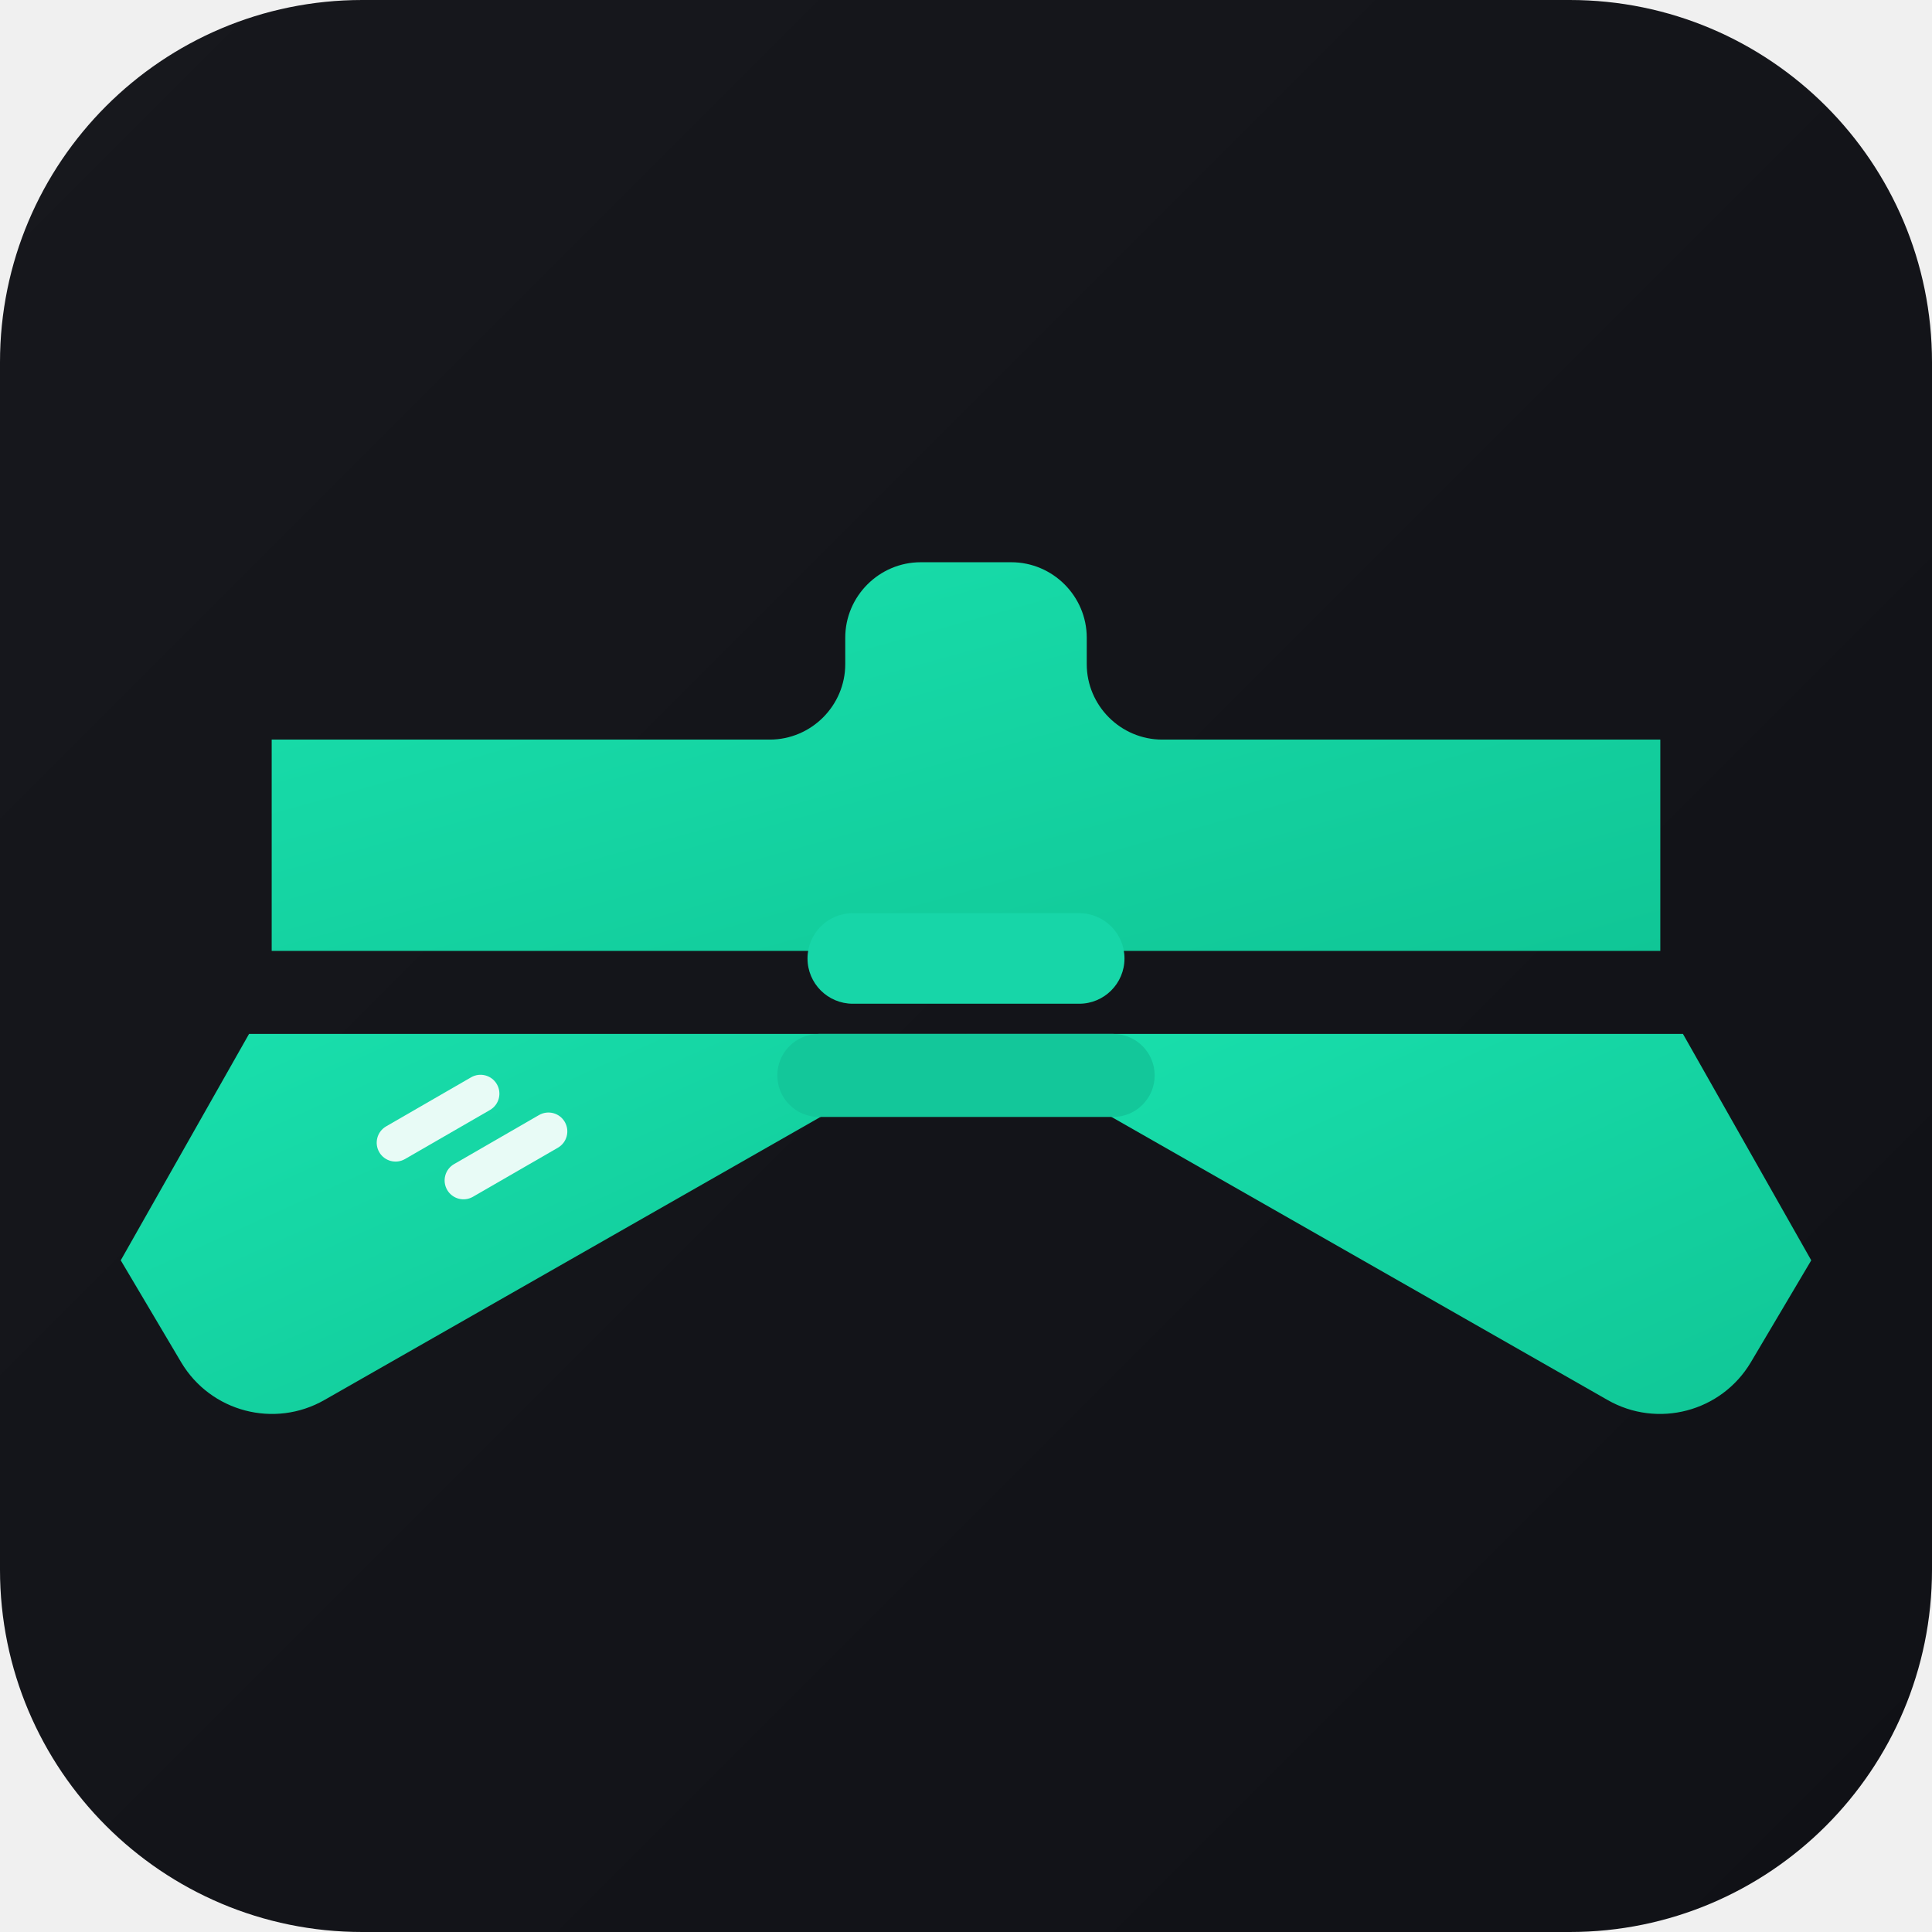
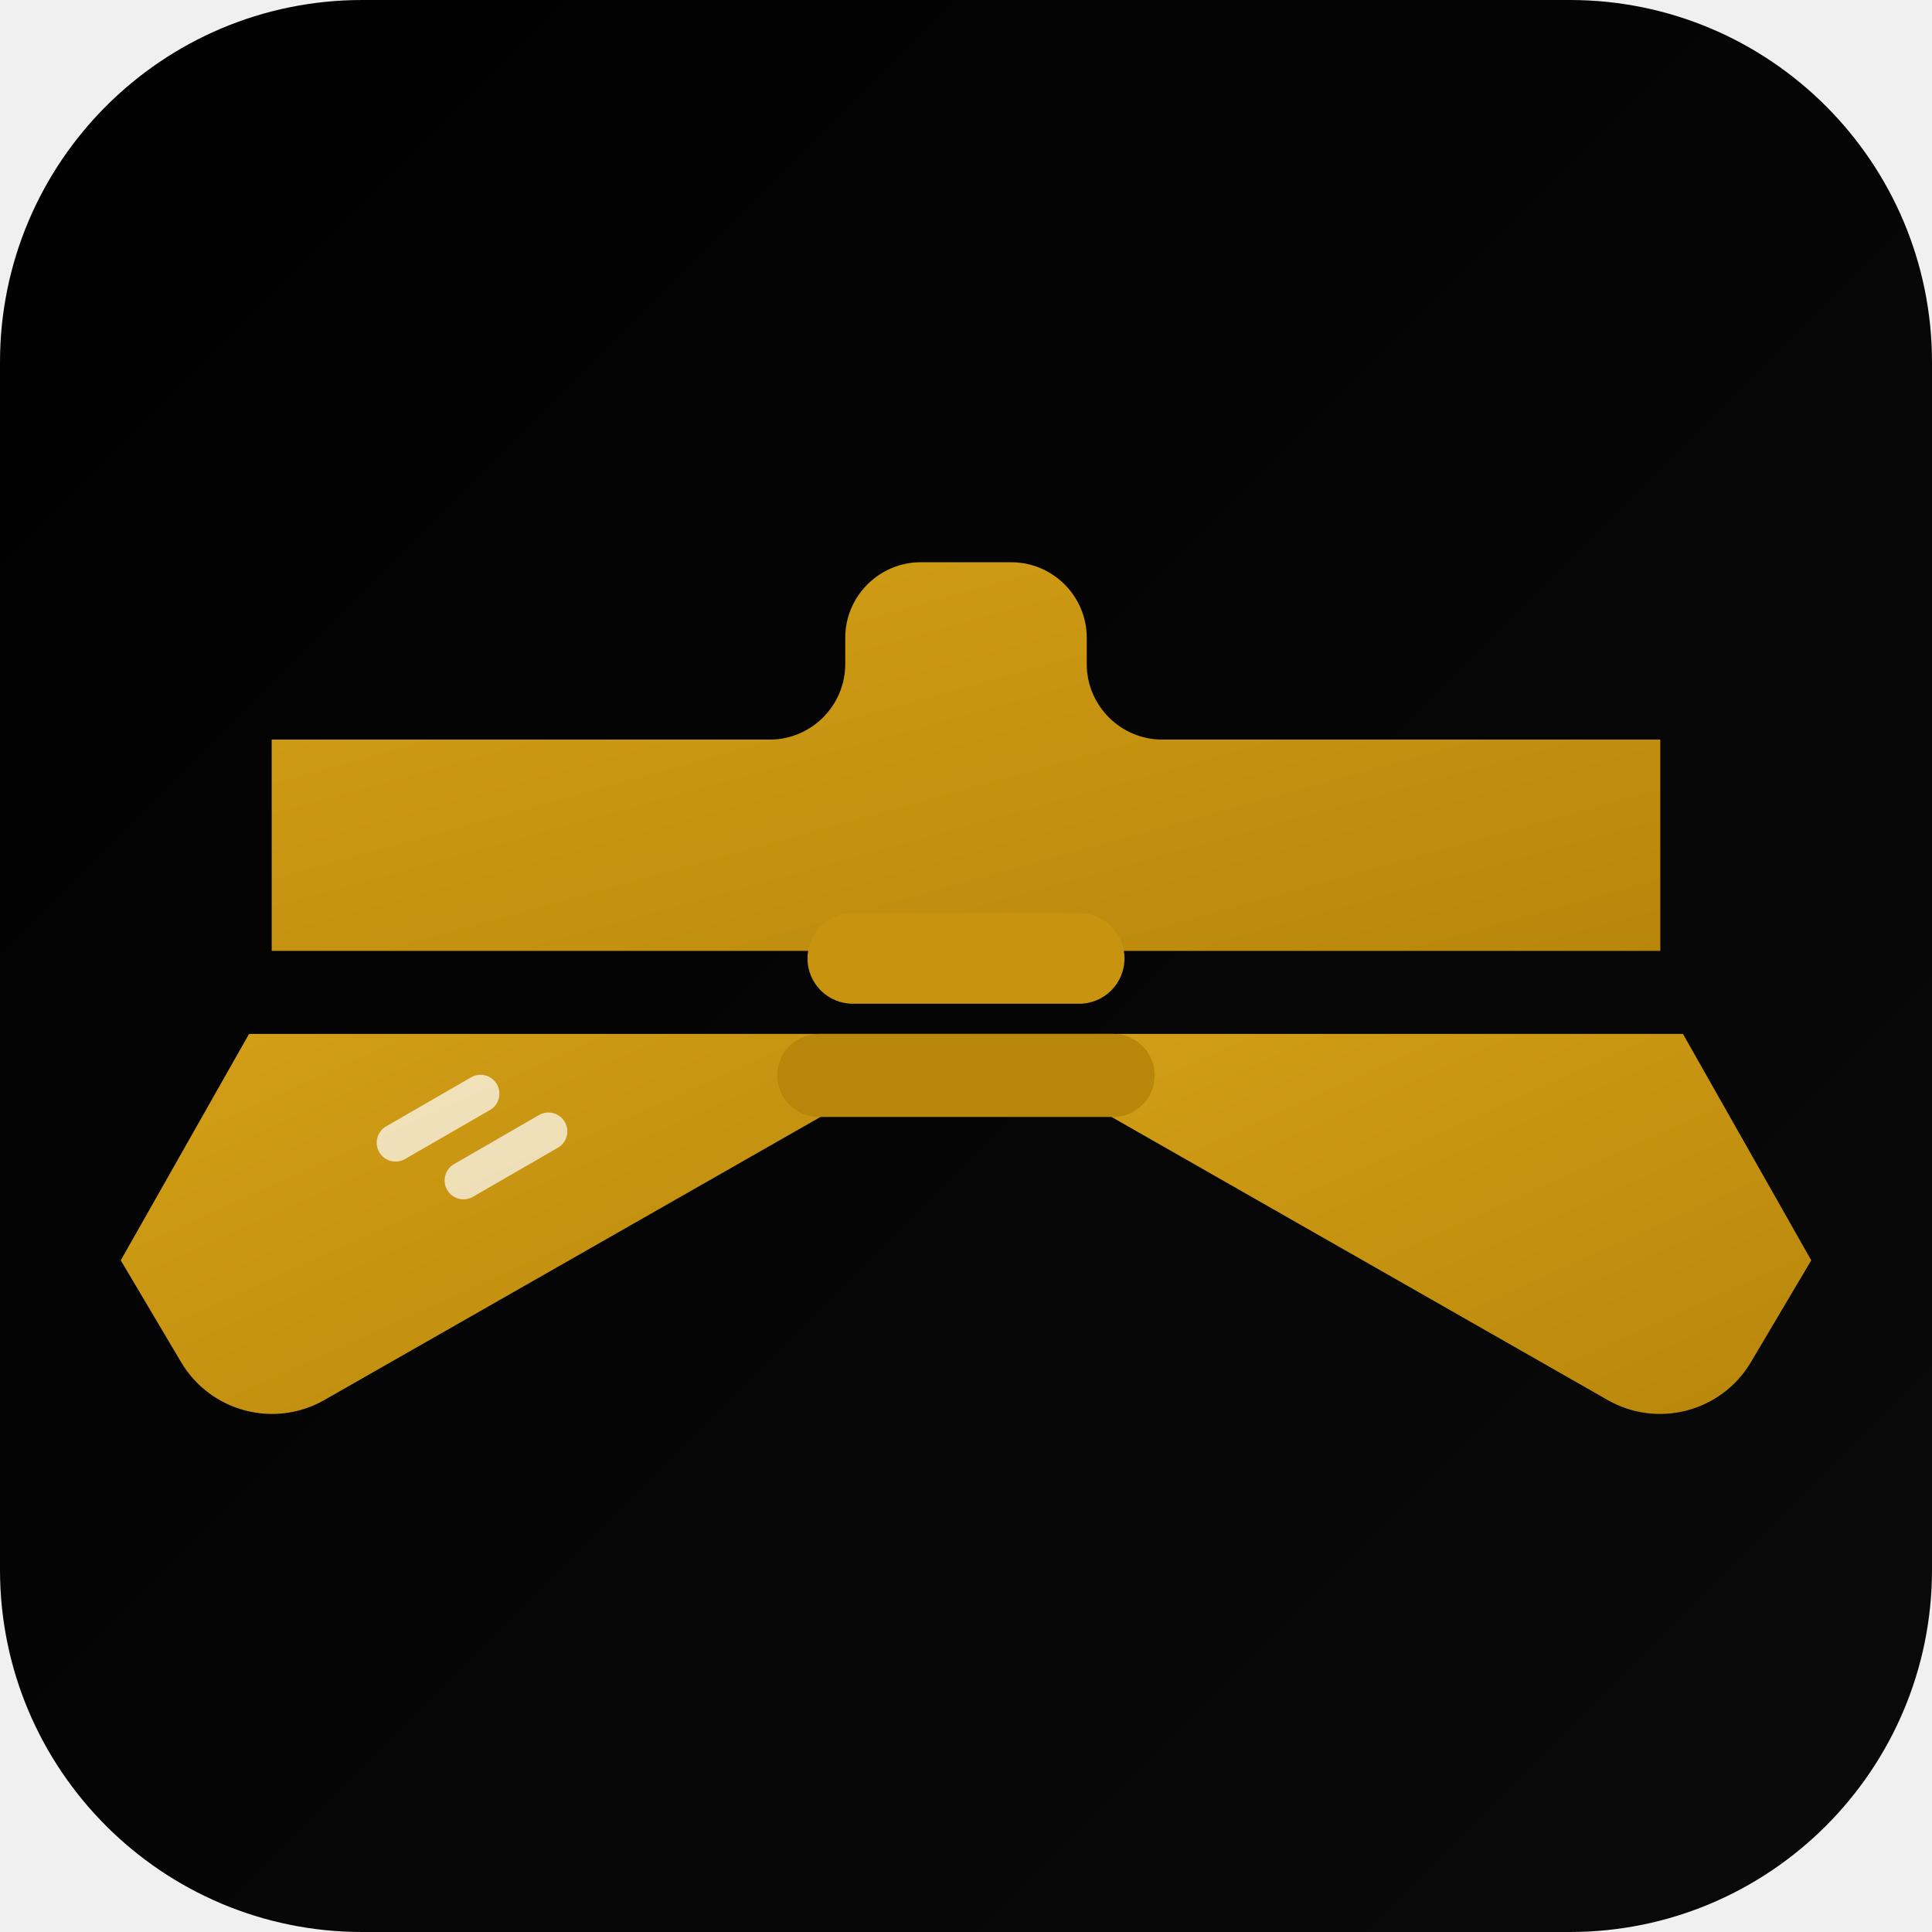
<svg xmlns="http://www.w3.org/2000/svg" viewBox="0 0 512 512">
  <defs>
    <linearGradient id="bg" x1="0" y1="0" x2="1" y2="1">
-       <stop offset="0%" stop-color="#17181d" />
-       <stop offset="100%" stop-color="#101116" />
+       <stop offset="0%" stop-color="#000000" />
+       <stop offset="100%" stop-color="#0a0a0a" />
    </linearGradient>
    <linearGradient id="belt" x1="0" y1="0" x2="1" y2="1">
-       <stop offset="0%" stop-color="#19e0ad" />
-       <stop offset="100%" stop-color="#10c696" />
+       <stop offset="0%" stop-color="#d4a017" />
+       <stop offset="100%" stop-color="#b8860b" />
    </linearGradient>
  </defs>
  <rect width="512" height="512" rx="96" fill="url(#bg)" />
  <path fill="url(#belt)" d="M72 196h132c11 0 20-9 20-20v-7c0-11 9-20 20-20h24c11 0 20 9 20 20v7c0 11 9 20 20 20h132v56H72z" />
  <path fill="url(#belt)" d="M66 274h190l-170 97a28 28 0 0 1-38-10l-16-27z" />
  <path fill="url(#belt)" d="M446 274H256l170 97a28 28 0 0 0 38-10l16-27z" />
-   <rect x="214" y="242" width="84" height="24" rx="12" fill="#17d6a8" />
-   <rect x="206" y="274" width="100" height="22" rx="11" fill="#13c79a" />
-   <rect x="98" y="301" width="36" height="10" rx="5" transform="rotate(-30 98 301)" fill="#fff" opacity="0.9" />
-   <rect x="116" y="311" width="36" height="10" rx="5" transform="rotate(-30 116 311)" fill="#fff" opacity="0.9" />
+   <rect x="214" y="242" width="84" height="24" rx="12" fill="#c8940f" />
+   <rect x="206" y="274" width="100" height="22" rx="11" fill="#b8860b" />
+   <rect x="98" y="301" width="36" height="10" rx="5" transform="rotate(-30 98 301)" fill="#fff" opacity="0.7" />
+   <rect x="116" y="311" width="36" height="10" rx="5" transform="rotate(-30 116 311)" fill="#fff" opacity="0.7" />
</svg>
